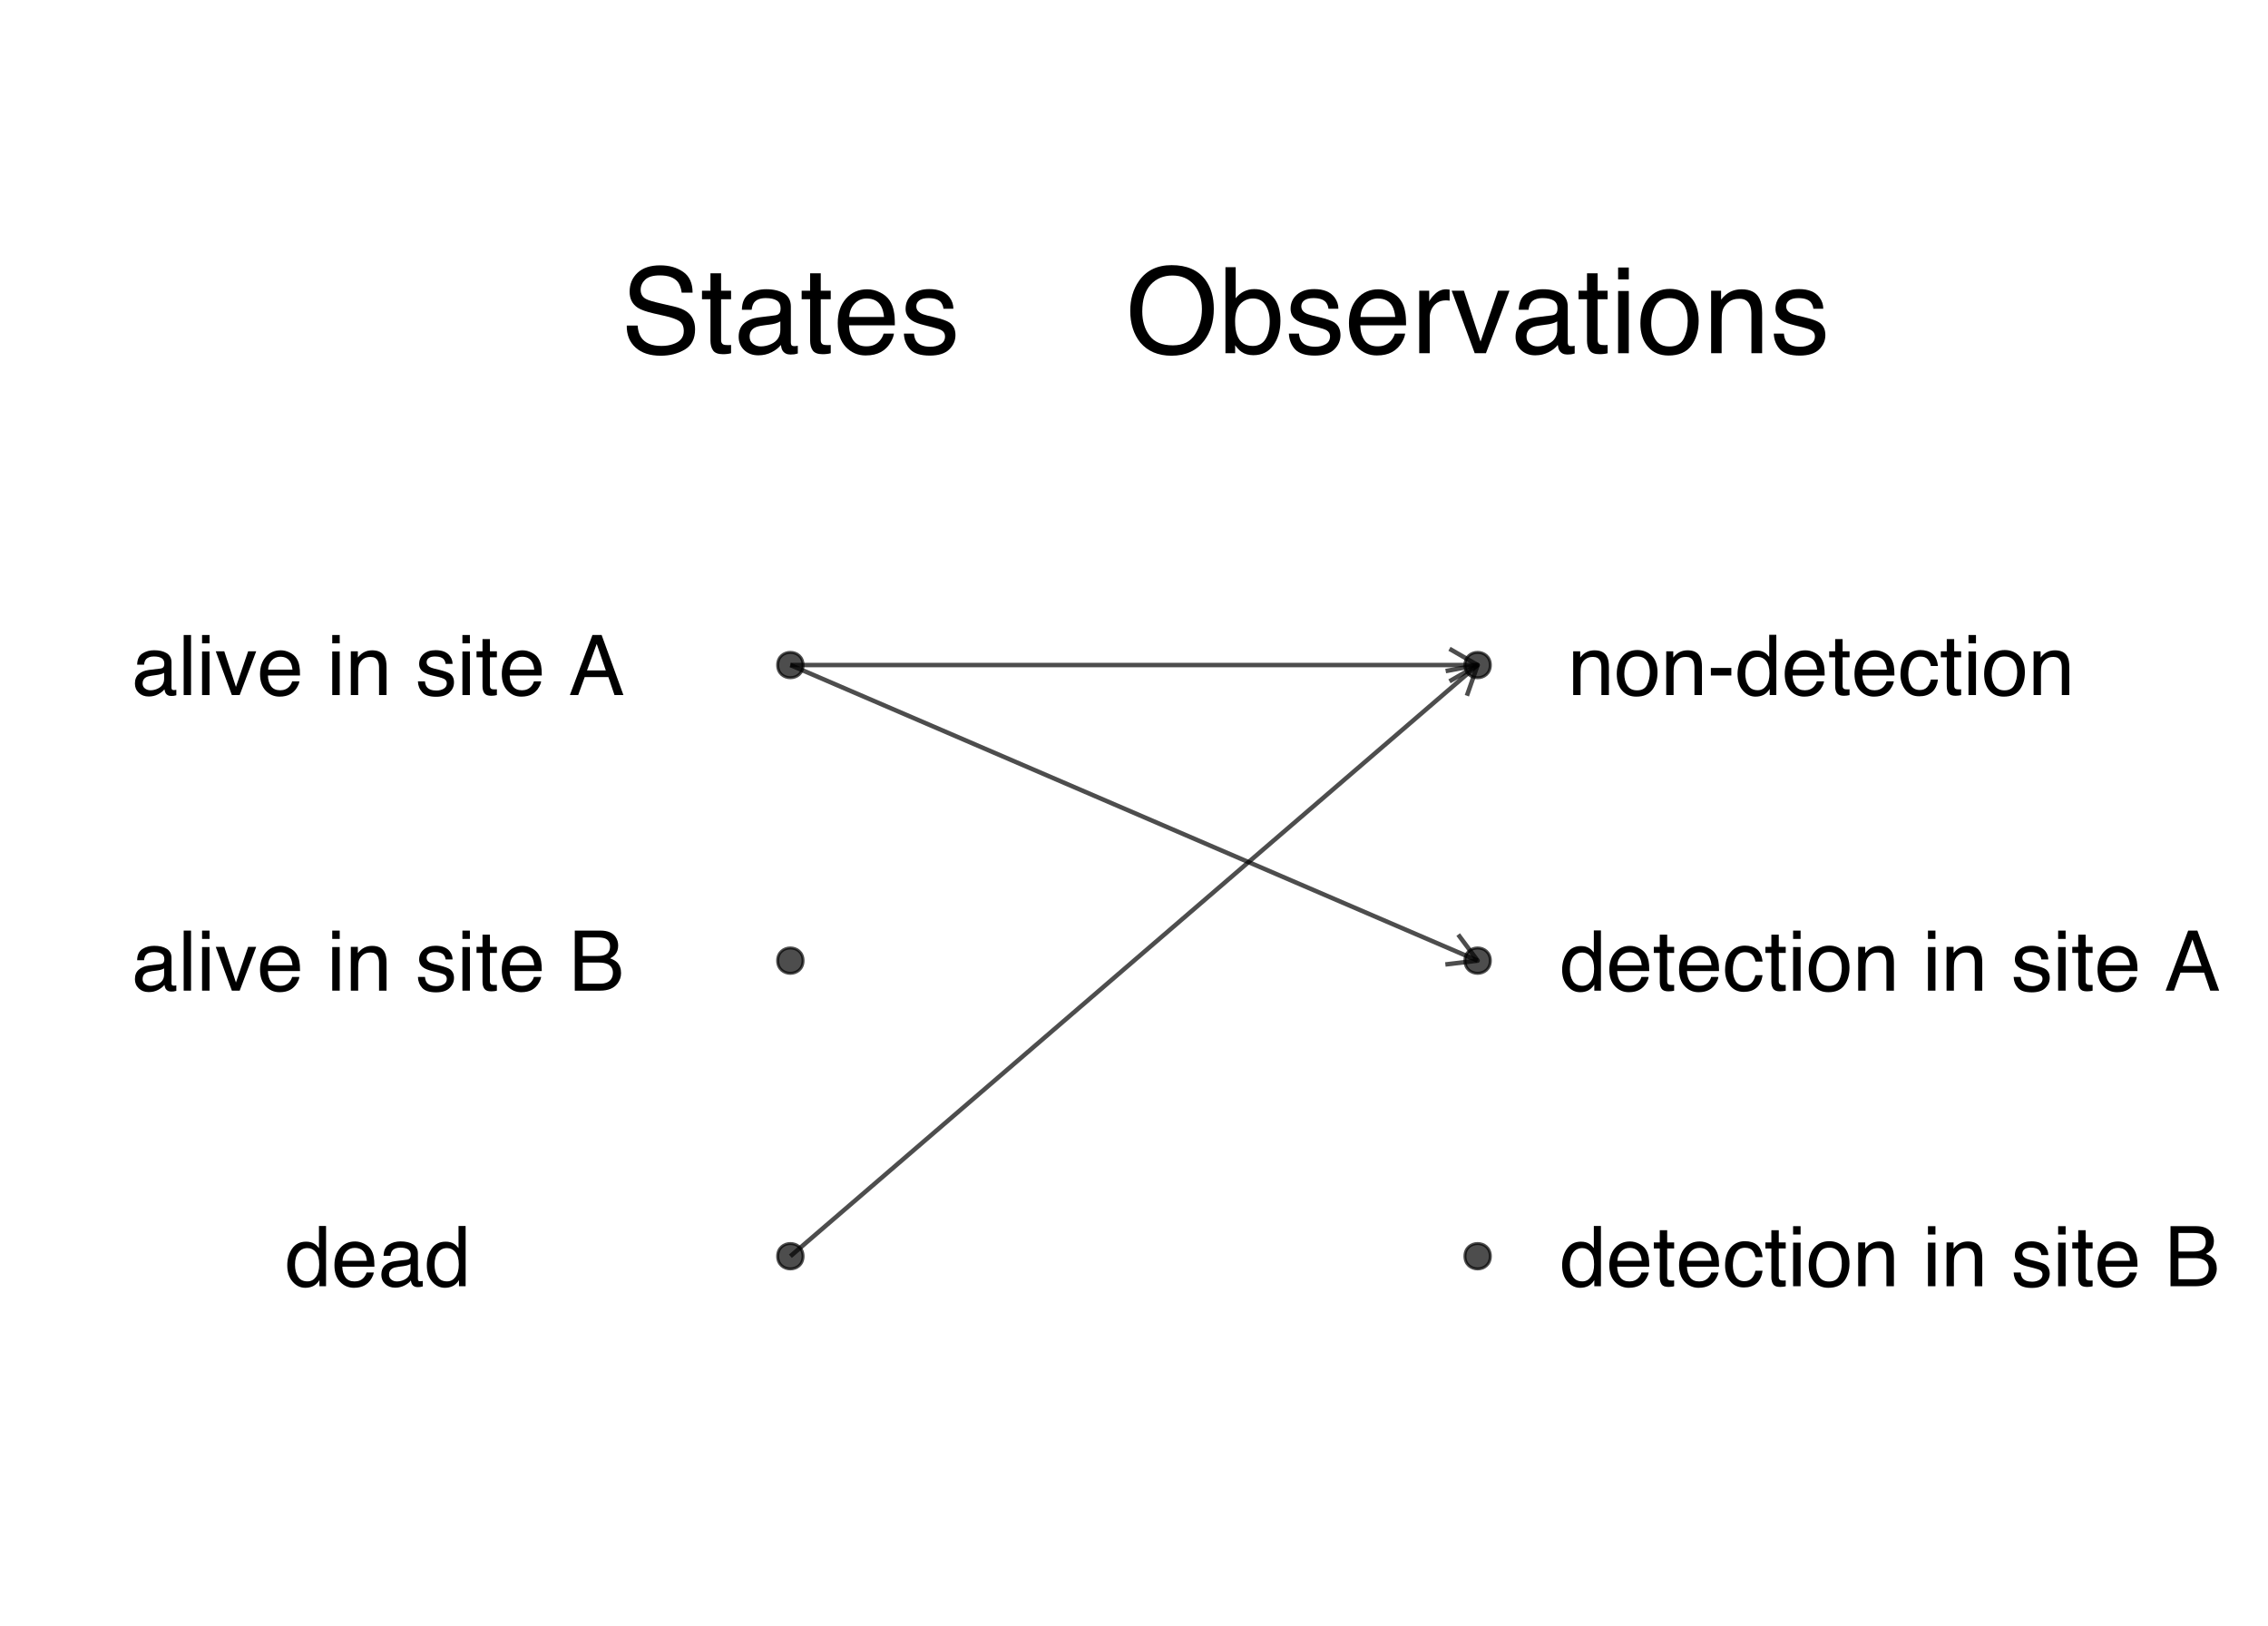
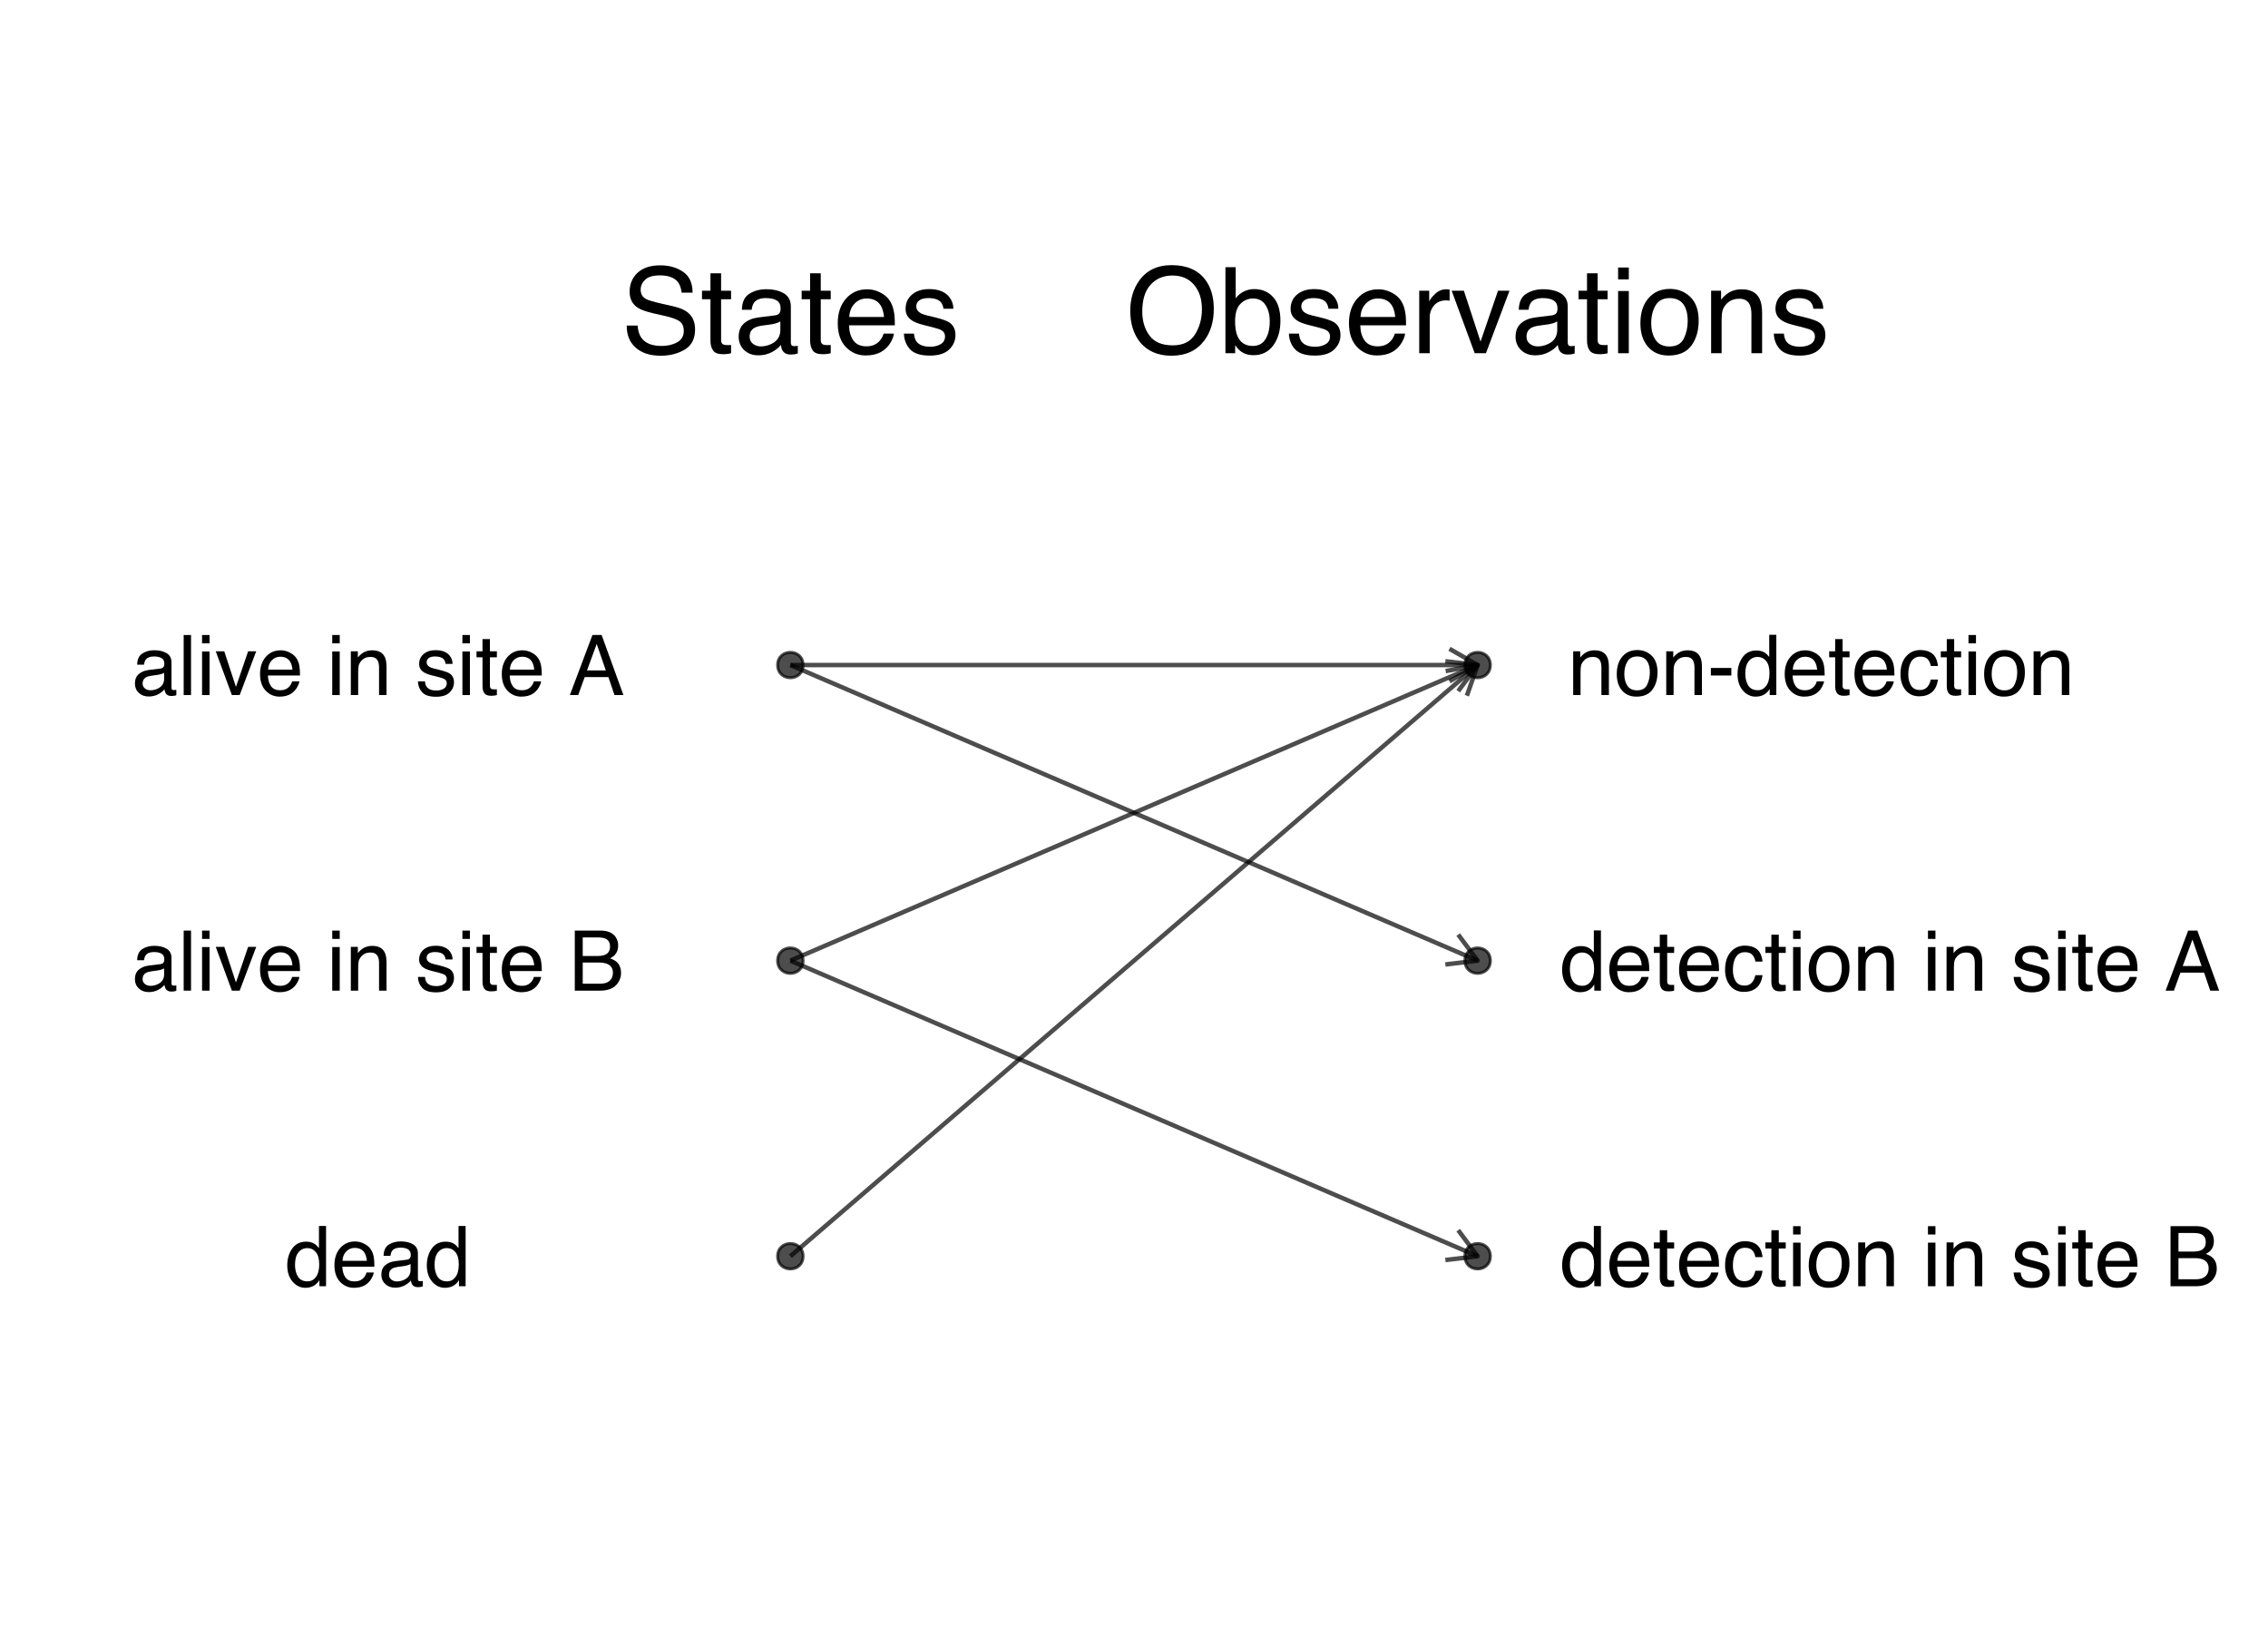
<svg xmlns="http://www.w3.org/2000/svg" xmlns:xlink="http://www.w3.org/1999/xlink" width="540pt" height="387pt" viewBox="0 0 540 387" version="1.1">
  <defs>
    <g>
      <symbol overflow="visible" id="glyph0-0">
        <path style="stroke:none;" d="M 0.641 0 L 0.641 -14.297 L 11.984 -14.297 L 11.984 0 Z M 10.188 -1.797 L 10.188 -12.5 L 2.438 -12.5 L 2.438 -1.797 Z M 10.188 -1.797 " />
      </symbol>
      <symbol overflow="visible" id="glyph0-1">
        <path style="stroke:none;" d="M 1.281 -10.422 L 2.953 -10.422 L 2.953 -8.938 C 3.441 -9.551 3.961 -9.988 4.516 -10.25 C 5.066 -10.52 5.68 -10.656 6.359 -10.656 C 7.828 -10.656 8.82 -10.141 9.344 -9.109 C 9.633 -8.547 9.781 -7.738 9.781 -6.688 L 9.781 0 L 8 0 L 8 -6.562 C 8 -7.195 7.906 -7.711 7.719 -8.109 C 7.406 -8.754 6.836 -9.078 6.016 -9.078 C 5.609 -9.078 5.27 -9.035 5 -8.953 C 4.52 -8.805 4.098 -8.52 3.734 -8.094 C 3.441 -7.75 3.25 -7.395 3.156 -7.031 C 3.07 -6.664 3.031 -6.141 3.031 -5.453 L 3.031 0 L 1.281 0 Z M 5.406 -10.672 Z M 5.406 -10.672 " />
      </symbol>
      <symbol overflow="visible" id="glyph0-2">
        <path style="stroke:none;" d="M 5.422 -1.125 C 6.578 -1.125 7.367 -1.562 7.797 -2.438 C 8.234 -3.32 8.453 -4.301 8.453 -5.375 C 8.453 -6.352 8.297 -7.145 7.984 -7.75 C 7.492 -8.707 6.645 -9.188 5.438 -9.188 C 4.363 -9.188 3.582 -8.773 3.094 -7.953 C 2.613 -7.141 2.375 -6.16 2.375 -5.016 C 2.375 -3.898 2.613 -2.973 3.094 -2.234 C 3.582 -1.492 4.359 -1.125 5.422 -1.125 Z M 5.484 -10.719 C 6.828 -10.719 7.961 -10.27 8.891 -9.375 C 9.816 -8.477 10.281 -7.16 10.281 -5.422 C 10.281 -3.742 9.867 -2.359 9.047 -1.266 C 8.234 -0.172 6.969 0.375 5.25 0.375 C 3.82 0.375 2.688 -0.109 1.844 -1.078 C 1 -2.047 0.578 -3.348 0.578 -4.984 C 0.578 -6.734 1.02 -8.125 1.906 -9.156 C 2.789 -10.195 3.984 -10.719 5.484 -10.719 Z M 5.422 -10.672 Z M 5.422 -10.672 " />
      </symbol>
      <symbol overflow="visible" id="glyph0-3">
        <path style="stroke:none;" d="M 0.828 -6.453 L 5.703 -6.453 L 5.703 -4.656 L 0.828 -4.656 Z M 0.828 -6.453 " />
      </symbol>
      <symbol overflow="visible" id="glyph0-4">
        <path style="stroke:none;" d="M 2.391 -5.094 C 2.391 -3.977 2.625 -3.039 3.094 -2.281 C 3.57 -1.531 4.332 -1.156 5.375 -1.156 C 6.188 -1.156 6.852 -1.504 7.375 -2.203 C 7.895 -2.898 8.156 -3.898 8.156 -5.203 C 8.156 -6.516 7.883 -7.488 7.344 -8.125 C 6.812 -8.758 6.148 -9.078 5.359 -9.078 C 4.473 -9.078 3.754 -8.738 3.203 -8.062 C 2.66 -7.383 2.391 -6.395 2.391 -5.094 Z M 5.031 -10.609 C 5.82 -10.609 6.488 -10.438 7.031 -10.094 C 7.344 -9.906 7.695 -9.566 8.094 -9.078 L 8.094 -14.344 L 9.781 -14.344 L 9.781 0 L 8.203 0 L 8.203 -1.453 C 7.797 -0.805 7.312 -0.336 6.75 -0.047 C 6.195 0.234 5.555 0.375 4.828 0.375 C 3.672 0.375 2.664 -0.113 1.812 -1.094 C 0.969 -2.07 0.547 -3.367 0.547 -4.984 C 0.547 -6.504 0.93 -7.82 1.703 -8.938 C 2.484 -10.051 3.594 -10.609 5.031 -10.609 Z M 5.031 -10.609 " />
      </symbol>
      <symbol overflow="visible" id="glyph0-5">
        <path style="stroke:none;" d="M 5.625 -10.656 C 6.363 -10.656 7.078 -10.477 7.766 -10.125 C 8.461 -9.781 8.992 -9.332 9.359 -8.781 C 9.711 -8.258 9.945 -7.648 10.062 -6.953 C 10.164 -6.461 10.219 -5.695 10.219 -4.656 L 2.578 -4.656 C 2.609 -3.594 2.859 -2.738 3.328 -2.094 C 3.797 -1.457 4.52 -1.141 5.5 -1.141 C 6.414 -1.141 7.145 -1.441 7.688 -2.047 C 8 -2.398 8.219 -2.805 8.344 -3.266 L 10.062 -3.266 C 10.02 -2.879 9.867 -2.453 9.609 -1.984 C 9.359 -1.516 9.07 -1.133 8.75 -0.844 C 8.219 -0.32 7.562 0.031 6.781 0.219 C 6.352 0.32 5.875 0.375 5.344 0.375 C 4.051 0.375 2.953 -0.098 2.047 -1.047 C 1.148 -1.992 0.703 -3.316 0.703 -5.016 C 0.703 -6.68 1.156 -8.035 2.062 -9.078 C 2.969 -10.129 4.156 -10.656 5.625 -10.656 Z M 8.422 -6.047 C 8.348 -6.797 8.18 -7.398 7.922 -7.859 C 7.441 -8.703 6.641 -9.125 5.516 -9.125 C 4.711 -9.125 4.035 -8.832 3.484 -8.25 C 2.941 -7.676 2.656 -6.941 2.625 -6.047 Z M 5.453 -10.672 Z M 5.453 -10.672 " />
      </symbol>
      <symbol overflow="visible" id="glyph0-6">
        <path style="stroke:none;" d="M 1.641 -13.328 L 3.406 -13.328 L 3.406 -10.422 L 5.062 -10.422 L 5.062 -8.984 L 3.406 -8.984 L 3.406 -2.188 C 3.406 -1.82 3.531 -1.578 3.781 -1.453 C 3.914 -1.391 4.141 -1.359 4.453 -1.359 C 4.535 -1.359 4.625 -1.359 4.719 -1.359 C 4.82 -1.359 4.938 -1.363 5.062 -1.375 L 5.062 0 C 4.863 0.062 4.656 0.102 4.438 0.125 C 4.219 0.156 3.984 0.172 3.734 0.172 C 2.922 0.172 2.367 -0.035 2.078 -0.453 C 1.785 -0.879 1.641 -1.426 1.641 -2.094 L 1.641 -8.984 L 0.219 -8.984 L 0.219 -10.422 L 1.641 -10.422 Z M 1.641 -13.328 " />
      </symbol>
      <symbol overflow="visible" id="glyph0-7">
        <path style="stroke:none;" d="M 5.297 -10.719 C 6.473 -10.719 7.426 -10.43 8.156 -9.859 C 8.895 -9.285 9.344 -8.305 9.5 -6.922 L 7.797 -6.922 C 7.691 -7.555 7.453 -8.086 7.078 -8.516 C 6.711 -8.941 6.117 -9.156 5.297 -9.156 C 4.18 -9.156 3.383 -8.609 2.906 -7.516 C 2.594 -6.805 2.438 -5.938 2.438 -4.906 C 2.438 -3.863 2.656 -2.984 3.094 -2.266 C 3.539 -1.555 4.238 -1.203 5.188 -1.203 C 5.914 -1.203 6.488 -1.422 6.906 -1.859 C 7.332 -2.305 7.629 -2.914 7.797 -3.688 L 9.5 -3.688 C 9.301 -2.301 8.812 -1.289 8.031 -0.656 C 7.258 -0.02 6.266 0.297 5.047 0.297 C 3.68 0.297 2.594 -0.195 1.781 -1.188 C 0.977 -2.188 0.578 -3.43 0.578 -4.922 C 0.578 -6.754 1.02 -8.176 1.906 -9.188 C 2.789 -10.207 3.922 -10.719 5.297 -10.719 Z M 5.031 -10.672 Z M 5.031 -10.672 " />
      </symbol>
      <symbol overflow="visible" id="glyph0-8">
        <path style="stroke:none;" d="M 1.281 -10.375 L 3.062 -10.375 L 3.062 0 L 1.281 0 Z M 1.281 -14.297 L 3.062 -14.297 L 3.062 -12.312 L 1.281 -12.312 Z M 1.281 -14.297 " />
      </symbol>
      <symbol overflow="visible" id="glyph0-9">
        <path style="stroke:none;" d="" />
      </symbol>
      <symbol overflow="visible" id="glyph0-10">
        <path style="stroke:none;" d="M 2.328 -3.266 C 2.379 -2.68 2.523 -2.234 2.766 -1.922 C 3.203 -1.359 3.969 -1.078 5.062 -1.078 C 5.707 -1.078 6.273 -1.219 6.766 -1.5 C 7.266 -1.781 7.516 -2.219 7.516 -2.812 C 7.516 -3.258 7.316 -3.598 6.922 -3.828 C 6.66 -3.973 6.16 -4.141 5.422 -4.328 L 4.031 -4.672 C 3.133 -4.898 2.477 -5.148 2.062 -5.422 C 1.312 -5.891 0.938 -6.547 0.938 -7.391 C 0.938 -8.367 1.289 -9.16 2 -9.766 C 2.707 -10.379 3.66 -10.688 4.859 -10.688 C 6.43 -10.688 7.566 -10.227 8.266 -9.312 C 8.691 -8.727 8.898 -8.098 8.891 -7.422 L 7.234 -7.422 C 7.203 -7.816 7.062 -8.176 6.812 -8.5 C 6.414 -8.957 5.723 -9.188 4.734 -9.188 C 4.066 -9.188 3.562 -9.062 3.219 -8.812 C 2.883 -8.562 2.719 -8.227 2.719 -7.812 C 2.719 -7.352 2.941 -6.988 3.391 -6.719 C 3.648 -6.562 4.031 -6.422 4.531 -6.297 L 5.688 -6.016 C 6.945 -5.703 7.789 -5.406 8.219 -5.125 C 8.895 -4.676 9.234 -3.973 9.234 -3.016 C 9.234 -2.086 8.879 -1.285 8.172 -0.609 C 7.473 0.066 6.406 0.406 4.969 0.406 C 3.414 0.406 2.316 0.051 1.672 -0.656 C 1.023 -1.363 0.68 -2.234 0.641 -3.266 Z M 4.906 -10.672 Z M 4.906 -10.672 " />
      </symbol>
      <symbol overflow="visible" id="glyph0-11">
        <path style="stroke:none;" d="M 8.859 -5.859 L 6.688 -12.172 L 4.375 -5.859 Z M 5.672 -14.297 L 7.859 -14.297 L 13.047 0 L 10.922 0 L 9.469 -4.281 L 3.828 -4.281 L 2.281 0 L 0.297 0 Z M 5.672 -14.297 " />
      </symbol>
      <symbol overflow="visible" id="glyph0-12">
        <path style="stroke:none;" d="M 6.891 -8.25 C 7.703 -8.25 8.336 -8.363 8.797 -8.594 C 9.504 -8.945 9.859 -9.586 9.859 -10.516 C 9.859 -11.453 9.477 -12.082 8.719 -12.406 C 8.289 -12.582 7.656 -12.672 6.812 -12.672 L 3.359 -12.672 L 3.359 -8.25 Z M 7.531 -1.656 C 8.719 -1.656 9.566 -2 10.078 -2.688 C 10.391 -3.125 10.547 -3.648 10.547 -4.266 C 10.547 -5.297 10.082 -6 9.156 -6.375 C 8.664 -6.582 8.016 -6.688 7.203 -6.688 L 3.359 -6.688 L 3.359 -1.656 Z M 1.469 -14.297 L 7.609 -14.297 C 9.273 -14.297 10.461 -13.797 11.172 -12.797 C 11.586 -12.203 11.797 -11.52 11.797 -10.75 C 11.797 -9.844 11.539 -9.102 11.031 -8.531 C 10.758 -8.227 10.379 -7.945 9.891 -7.688 C 10.617 -7.414 11.164 -7.102 11.531 -6.75 C 12.164 -6.125 12.484 -5.266 12.484 -4.172 C 12.484 -3.254 12.195 -2.422 11.625 -1.672 C 10.758 -0.555 9.391 0 7.516 0 L 1.469 0 Z M 1.469 -14.297 " />
      </symbol>
      <symbol overflow="visible" id="glyph0-13">
        <path style="stroke:none;" d="M 2.625 -2.766 C 2.625 -2.266 2.805 -1.867 3.172 -1.578 C 3.547 -1.285 3.988 -1.141 4.5 -1.141 C 5.113 -1.141 5.707 -1.281 6.281 -1.562 C 7.258 -2.039 7.75 -2.816 7.75 -3.891 L 7.75 -5.297 C 7.531 -5.16 7.25 -5.047 6.906 -4.953 C 6.57 -4.867 6.242 -4.805 5.922 -4.766 L 4.859 -4.625 C 4.223 -4.539 3.75 -4.41 3.438 -4.234 C 2.895 -3.93 2.625 -3.441 2.625 -2.766 Z M 6.875 -6.312 C 7.27 -6.363 7.535 -6.531 7.672 -6.812 C 7.754 -6.969 7.797 -7.191 7.797 -7.484 C 7.797 -8.086 7.582 -8.52 7.156 -8.781 C 6.727 -9.051 6.117 -9.188 5.328 -9.188 C 4.41 -9.188 3.766 -8.941 3.391 -8.453 C 3.172 -8.18 3.031 -7.773 2.969 -7.234 L 1.328 -7.234 C 1.359 -8.516 1.773 -9.406 2.578 -9.906 C 3.379 -10.414 4.312 -10.672 5.375 -10.672 C 6.594 -10.672 7.586 -10.438 8.359 -9.969 C 9.117 -9.5 9.5 -8.773 9.5 -7.797 L 9.5 -1.797 C 9.5 -1.609 9.535 -1.457 9.609 -1.344 C 9.68 -1.238 9.836 -1.188 10.078 -1.188 C 10.148 -1.188 10.234 -1.191 10.328 -1.203 C 10.43 -1.211 10.539 -1.227 10.656 -1.25 L 10.656 0.047 C 10.383 0.129 10.176 0.176 10.031 0.188 C 9.883 0.207 9.691 0.219 9.453 0.219 C 8.848 0.219 8.406 0.004 8.125 -0.422 C 7.988 -0.648 7.891 -0.969 7.828 -1.375 C 7.473 -0.914 6.961 -0.516 6.297 -0.172 C 5.629 0.172 4.891 0.344 4.078 0.344 C 3.117 0.344 2.332 0.051 1.719 -0.531 C 1.102 -1.113 0.797 -1.848 0.797 -2.734 C 0.797 -3.703 1.098 -4.453 1.703 -4.984 C 2.305 -5.516 3.098 -5.844 4.078 -5.969 Z M 5.422 -10.672 Z M 5.422 -10.672 " />
      </symbol>
      <symbol overflow="visible" id="glyph0-14">
        <path style="stroke:none;" d="M 1.328 -14.297 L 3.078 -14.297 L 3.078 0 L 1.328 0 Z M 1.328 -14.297 " />
      </symbol>
      <symbol overflow="visible" id="glyph0-15">
        <path style="stroke:none;" d="M 2.141 -10.422 L 4.922 -1.938 L 7.828 -10.422 L 9.75 -10.422 L 5.812 0 L 3.953 0 L 0.109 -10.422 Z M 2.141 -10.422 " />
      </symbol>
      <symbol overflow="visible" id="glyph1-0">
        <path style="stroke:none;" d="M 0.922 0 L 0.922 -20.406 L 17.109 -20.406 L 17.109 0 Z M 14.562 -2.562 L 14.562 -17.859 L 3.469 -17.859 L 3.469 -2.562 Z M 14.562 -2.562 " />
      </symbol>
      <symbol overflow="visible" id="glyph1-1">
        <path style="stroke:none;" d="M 3.969 -6.578 C 4.039 -5.422 4.316 -4.484 4.797 -3.766 C 5.711 -2.41 7.328 -1.734 9.641 -1.734 C 10.68 -1.734 11.625 -1.883 12.469 -2.188 C 14.125 -2.758 14.953 -3.785 14.953 -5.266 C 14.953 -6.379 14.602 -7.172 13.906 -7.641 C 13.195 -8.098 12.094 -8.5 10.594 -8.844 L 7.828 -9.469 C 6.023 -9.883 4.75 -10.336 4 -10.828 C 2.707 -11.672 2.062 -12.941 2.062 -14.641 C 2.062 -16.473 2.691 -17.977 3.953 -19.156 C 5.223 -20.332 7.02 -20.922 9.344 -20.922 C 11.488 -20.922 13.305 -20.406 14.797 -19.375 C 16.297 -18.344 17.047 -16.691 17.047 -14.422 L 14.453 -14.422 C 14.305 -15.516 14.008 -16.352 13.562 -16.938 C 12.719 -18 11.285 -18.531 9.266 -18.531 C 7.641 -18.531 6.469 -18.188 5.75 -17.5 C 5.039 -16.82 4.688 -16.023 4.688 -15.109 C 4.688 -14.109 5.102 -13.379 5.938 -12.922 C 6.477 -12.617 7.711 -12.25 9.641 -11.812 L 12.5 -11.156 C 13.883 -10.844 14.953 -10.41 15.703 -9.859 C 16.992 -8.91 17.641 -7.523 17.641 -5.703 C 17.641 -3.441 16.816 -1.828 15.172 -0.859 C 13.535 0.109 11.629 0.594 9.453 0.594 C 6.91 0.594 4.922 -0.051 3.484 -1.344 C 2.047 -2.633 1.344 -4.379 1.375 -6.578 Z M 9.562 -20.969 Z M 9.562 -20.969 " />
      </symbol>
      <symbol overflow="visible" id="glyph1-2">
        <path style="stroke:none;" d="M 2.328 -19.031 L 4.859 -19.031 L 4.859 -14.875 L 7.234 -14.875 L 7.234 -12.844 L 4.859 -12.844 L 4.859 -3.125 C 4.859 -2.602 5.035 -2.254 5.391 -2.078 C 5.586 -1.984 5.91 -1.938 6.359 -1.938 C 6.484 -1.938 6.613 -1.938 6.75 -1.938 C 6.883 -1.938 7.047 -1.945 7.234 -1.969 L 7.234 0 C 6.953 0.082 6.656 0.141 6.344 0.172 C 6.031 0.211 5.691 0.234 5.328 0.234 C 4.16 0.234 3.367 -0.062 2.953 -0.656 C 2.535 -1.258 2.328 -2.035 2.328 -2.984 L 2.328 -12.844 L 0.312 -12.844 L 0.312 -14.875 L 2.328 -14.875 Z M 2.328 -19.031 " />
      </symbol>
      <symbol overflow="visible" id="glyph1-3">
        <path style="stroke:none;" d="M 3.75 -3.953 C 3.75 -3.234 4.008 -2.664 4.531 -2.25 C 5.062 -1.832 5.691 -1.625 6.422 -1.625 C 7.297 -1.625 8.145 -1.828 8.969 -2.234 C 10.363 -2.91 11.062 -4.02 11.062 -5.562 L 11.062 -7.578 C 10.75 -7.379 10.352 -7.211 9.875 -7.078 C 9.395 -6.953 8.922 -6.863 8.453 -6.812 L 6.953 -6.609 C 6.035 -6.492 5.352 -6.305 4.906 -6.047 C 4.133 -5.609 3.75 -4.91 3.75 -3.953 Z M 9.812 -9.016 C 10.383 -9.086 10.77 -9.328 10.969 -9.734 C 11.07 -9.961 11.125 -10.285 11.125 -10.703 C 11.125 -11.547 10.82 -12.16 10.219 -12.547 C 9.613 -12.93 8.742 -13.125 7.609 -13.125 C 6.305 -13.125 5.379 -12.773 4.828 -12.078 C 4.523 -11.68 4.328 -11.102 4.234 -10.344 L 1.906 -10.344 C 1.945 -12.176 2.539 -13.445 3.688 -14.156 C 4.832 -14.875 6.16 -15.234 7.672 -15.234 C 9.422 -15.234 10.844 -14.898 11.938 -14.234 C 13.02 -13.566 13.562 -12.531 13.562 -11.125 L 13.562 -2.562 C 13.562 -2.301 13.613 -2.086 13.719 -1.922 C 13.82 -1.766 14.047 -1.688 14.391 -1.688 C 14.504 -1.688 14.629 -1.691 14.766 -1.703 C 14.91 -1.723 15.062 -1.75 15.219 -1.781 L 15.219 0.062 C 14.82 0.176 14.52 0.242 14.312 0.266 C 14.113 0.297 13.836 0.312 13.484 0.312 C 12.629 0.312 12.004 0.008 11.609 -0.594 C 11.41 -0.914 11.27 -1.375 11.188 -1.969 C 10.676 -1.301 9.941 -0.723 8.984 -0.234 C 8.035 0.254 6.984 0.5 5.828 0.5 C 4.453 0.5 3.328 0.082 2.453 -0.75 C 1.578 -1.594 1.141 -2.645 1.141 -3.906 C 1.141 -5.281 1.566 -6.348 2.422 -7.109 C 3.285 -7.867 4.422 -8.336 5.828 -8.516 Z M 7.734 -15.234 Z M 7.734 -15.234 " />
      </symbol>
      <symbol overflow="visible" id="glyph1-4">
        <path style="stroke:none;" d="M 8.031 -15.219 C 9.082 -15.219 10.102 -14.969 11.094 -14.469 C 12.094 -13.969 12.848 -13.328 13.359 -12.547 C 13.859 -11.797 14.191 -10.922 14.359 -9.922 C 14.516 -9.234 14.594 -8.141 14.594 -6.641 L 3.688 -6.641 C 3.727 -5.129 4.082 -3.914 4.75 -3 C 5.414 -2.094 6.445 -1.641 7.844 -1.641 C 9.156 -1.641 10.195 -2.07 10.969 -2.938 C 11.414 -3.438 11.734 -4.016 11.922 -4.672 L 14.375 -4.672 C 14.312 -4.117 14.098 -3.504 13.734 -2.828 C 13.367 -2.16 12.957 -1.613 12.5 -1.188 C 11.738 -0.445 10.801 0.051 9.688 0.312 C 9.082 0.457 8.398 0.531 7.641 0.531 C 5.785 0.531 4.211 -0.141 2.922 -1.484 C 1.641 -2.836 1 -4.727 1 -7.156 C 1 -9.539 1.645 -11.477 2.938 -12.969 C 4.238 -14.469 5.938 -15.219 8.031 -15.219 Z M 12.016 -8.625 C 11.91 -9.707 11.676 -10.57 11.312 -11.219 C 10.625 -12.426 9.477 -13.031 7.875 -13.031 C 6.727 -13.031 5.766 -12.613 4.984 -11.781 C 4.211 -10.957 3.801 -9.906 3.75 -8.625 Z M 7.797 -15.234 Z M 7.797 -15.234 " />
      </symbol>
      <symbol overflow="visible" id="glyph1-5">
        <path style="stroke:none;" d="M 3.328 -4.672 C 3.398 -3.836 3.609 -3.195 3.953 -2.75 C 4.578 -1.945 5.664 -1.547 7.219 -1.547 C 8.145 -1.547 8.957 -1.742 9.656 -2.141 C 10.363 -2.547 10.719 -3.172 10.719 -4.016 C 10.719 -4.648 10.438 -5.133 9.875 -5.469 C 9.52 -5.676 8.805 -5.914 7.734 -6.188 L 5.75 -6.688 C 4.477 -7 3.547 -7.348 2.953 -7.734 C 1.867 -8.41 1.328 -9.348 1.328 -10.547 C 1.328 -11.953 1.832 -13.086 2.844 -13.953 C 3.863 -14.828 5.234 -15.266 6.953 -15.266 C 9.191 -15.266 10.805 -14.609 11.797 -13.297 C 12.41 -12.461 12.711 -11.562 12.703 -10.594 L 10.344 -10.594 C 10.289 -11.164 10.086 -11.68 9.734 -12.141 C 9.16 -12.797 8.164 -13.125 6.75 -13.125 C 5.801 -13.125 5.082 -12.941 4.594 -12.578 C 4.113 -12.223 3.875 -11.75 3.875 -11.156 C 3.875 -10.508 4.191 -9.988 4.828 -9.594 C 5.203 -9.363 5.75 -9.16 6.469 -8.984 L 8.125 -8.594 C 9.926 -8.156 11.129 -7.734 11.734 -7.328 C 12.711 -6.68 13.203 -5.676 13.203 -4.312 C 13.203 -2.977 12.695 -1.832 11.688 -0.875 C 10.688 0.082 9.156 0.562 7.094 0.562 C 4.883 0.562 3.316 0.062 2.391 -0.938 C 1.473 -1.938 0.984 -3.18 0.922 -4.672 Z M 7.016 -15.234 Z M 7.016 -15.234 " />
      </symbol>
      <symbol overflow="visible" id="glyph1-6">
        <path style="stroke:none;" d="M 10.969 -20.969 C 14.57 -20.969 17.242 -19.805 18.984 -17.484 C 20.328 -15.68 21 -13.375 21 -10.562 C 21 -7.508 20.227 -4.973 18.688 -2.953 C 16.875 -0.586 14.285 0.594 10.922 0.594 C 7.773 0.594 5.305 -0.441 3.516 -2.516 C 1.91 -4.516 1.109 -7.039 1.109 -10.094 C 1.109 -12.852 1.797 -15.219 3.172 -17.188 C 4.93 -19.707 7.531 -20.969 10.969 -20.969 Z M 11.25 -1.875 C 13.688 -1.875 15.445 -2.742 16.531 -4.484 C 17.625 -6.234 18.172 -8.242 18.172 -10.516 C 18.172 -12.91 17.539 -14.836 16.281 -16.297 C 15.031 -17.766 13.316 -18.5 11.141 -18.5 C 9.023 -18.5 7.301 -17.773 5.969 -16.328 C 4.633 -14.879 3.969 -12.742 3.969 -9.922 C 3.969 -7.66 4.539 -5.754 5.688 -4.203 C 6.832 -2.648 8.688 -1.875 11.25 -1.875 Z M 11.062 -20.969 Z M 11.062 -20.969 " />
      </symbol>
      <symbol overflow="visible" id="glyph1-7">
        <path style="stroke:none;" d="M 1.641 -20.484 L 4.078 -20.484 L 4.078 -13.078 C 4.617 -13.785 5.27 -14.328 6.031 -14.703 C 6.789 -15.078 7.613 -15.266 8.5 -15.266 C 10.352 -15.266 11.852 -14.629 13 -13.359 C 14.156 -12.086 14.734 -10.207 14.734 -7.719 C 14.734 -5.375 14.164 -3.422 13.031 -1.859 C 11.895 -0.305 10.316 0.469 8.297 0.469 C 7.16 0.469 6.207 0.195 5.438 -0.344 C 4.969 -0.664 4.473 -1.188 3.953 -1.906 L 3.953 0 L 1.641 0 Z M 8.141 -1.734 C 9.492 -1.734 10.504 -2.27 11.172 -3.344 C 11.848 -4.414 12.188 -5.832 12.188 -7.594 C 12.188 -9.164 11.848 -10.461 11.172 -11.484 C 10.504 -12.516 9.516 -13.031 8.203 -13.031 C 7.066 -13.031 6.07 -12.609 5.219 -11.766 C 4.363 -10.922 3.938 -9.531 3.938 -7.594 C 3.938 -6.195 4.109 -5.066 4.453 -4.203 C 5.117 -2.555 6.348 -1.734 8.141 -1.734 Z M 8.141 -1.734 " />
      </symbol>
      <symbol overflow="visible" id="glyph1-8">
        <path style="stroke:none;" d="M 1.906 -14.875 L 4.281 -14.875 L 4.281 -12.312 C 4.477 -12.812 4.953 -13.422 5.703 -14.141 C 6.461 -14.859 7.336 -15.219 8.328 -15.219 C 8.379 -15.219 8.457 -15.211 8.562 -15.203 C 8.676 -15.191 8.867 -15.172 9.141 -15.141 L 9.141 -12.5 C 8.992 -12.531 8.859 -12.551 8.734 -12.562 C 8.609 -12.57 8.473 -12.578 8.328 -12.578 C 7.066 -12.578 6.098 -12.172 5.422 -11.359 C 4.742 -10.547 4.406 -9.613 4.406 -8.562 L 4.406 0 L 1.906 0 Z M 1.906 -14.875 " />
      </symbol>
      <symbol overflow="visible" id="glyph1-9">
        <path style="stroke:none;" d="M 3.062 -14.875 L 7.031 -2.766 L 11.188 -14.875 L 13.922 -14.875 L 8.312 0 L 5.641 0 L 0.156 -14.875 Z M 3.062 -14.875 " />
      </symbol>
      <symbol overflow="visible" id="glyph1-10">
        <path style="stroke:none;" d="M 1.828 -14.812 L 4.375 -14.812 L 4.375 0 L 1.828 0 Z M 1.828 -20.406 L 4.375 -20.406 L 4.375 -17.578 L 1.828 -17.578 Z M 1.828 -20.406 " />
      </symbol>
      <symbol overflow="visible" id="glyph1-11">
        <path style="stroke:none;" d="M 7.734 -1.609 C 9.391 -1.609 10.523 -2.234 11.141 -3.484 C 11.766 -4.742 12.078 -6.145 12.078 -7.688 C 12.078 -9.07 11.852 -10.203 11.406 -11.078 C 10.695 -12.441 9.484 -13.125 7.766 -13.125 C 6.234 -13.125 5.117 -12.539 4.422 -11.375 C 3.734 -10.207 3.391 -8.801 3.391 -7.156 C 3.391 -5.57 3.734 -4.25 4.422 -3.188 C 5.117 -2.133 6.223 -1.609 7.734 -1.609 Z M 7.828 -15.312 C 9.754 -15.312 11.379 -14.672 12.703 -13.391 C 14.023 -12.109 14.688 -10.227 14.688 -7.75 C 14.688 -5.352 14.102 -3.367 12.938 -1.797 C 11.77 -0.234 9.957 0.547 7.5 0.547 C 5.457 0.547 3.832 -0.145 2.625 -1.531 C 1.414 -2.914 0.812 -4.773 0.812 -7.109 C 0.812 -9.609 1.445 -11.598 2.719 -13.078 C 3.988 -14.566 5.691 -15.312 7.828 -15.312 Z M 7.75 -15.234 Z M 7.75 -15.234 " />
      </symbol>
      <symbol overflow="visible" id="glyph1-12">
        <path style="stroke:none;" d="M 1.828 -14.875 L 4.203 -14.875 L 4.203 -12.766 C 4.91 -13.641 5.656 -14.266 6.438 -14.641 C 7.227 -15.023 8.109 -15.219 9.078 -15.219 C 11.18 -15.219 12.602 -14.477 13.344 -13 C 13.758 -12.195 13.969 -11.047 13.969 -9.547 L 13.969 0 L 11.422 0 L 11.422 -9.375 C 11.422 -10.281 11.285 -11.016 11.016 -11.578 C 10.566 -12.504 9.758 -12.969 8.594 -12.969 C 8 -12.969 7.516 -12.906 7.141 -12.781 C 6.453 -12.57 5.848 -12.164 5.328 -11.562 C 4.91 -11.07 4.641 -10.562 4.516 -10.031 C 4.391 -9.508 4.328 -8.766 4.328 -7.797 L 4.328 0 L 1.828 0 Z M 7.703 -15.234 Z M 7.703 -15.234 " />
      </symbol>
    </g>
  </defs>
-   <g id="surface74">
+   <g id="surface84">
    <rect x="0" y="0" width="540" height="387" style="fill:rgb(100%,100%,100%);fill-opacity:1;stroke:none;" />
    <path style="fill-rule:nonzero;fill:rgb(0%,0%,0%);fill-opacity:0.698;stroke-width:0.709;stroke-linecap:round;stroke-linejoin:round;stroke:rgb(0%,0%,0%);stroke-opacity:0.698;stroke-miterlimit:10;" d="M 191.203 299.047 C 191.203 303.074 185.16 303.074 185.16 299.047 C 185.16 295.016 191.203 295.016 191.203 299.047 " />
    <path style="fill-rule:nonzero;fill:rgb(0%,0%,0%);fill-opacity:0.698;stroke-width:0.709;stroke-linecap:round;stroke-linejoin:round;stroke:rgb(0%,0%,0%);stroke-opacity:0.698;stroke-miterlimit:10;" d="M 191.203 228.684 C 191.203 232.711 185.16 232.711 185.16 228.684 C 185.16 224.652 191.203 224.652 191.203 228.684 " />
    <path style="fill-rule:nonzero;fill:rgb(0%,0%,0%);fill-opacity:0.698;stroke-width:0.709;stroke-linecap:round;stroke-linejoin:round;stroke:rgb(0%,0%,0%);stroke-opacity:0.698;stroke-miterlimit:10;" d="M 191.203 158.316 C 191.203 162.348 185.16 162.348 185.16 158.316 C 185.16 154.289 191.203 154.289 191.203 158.316 " />
    <g style="fill:rgb(0%,0%,0%);fill-opacity:1;">
      <use xlink:href="#glyph0-1" x="373.289" y="165.461" />
      <use xlink:href="#glyph0-2" x="384.366" y="165.461" />
      <use xlink:href="#glyph0-1" x="395.443" y="165.461" />
      <use xlink:href="#glyph0-3" x="406.52" y="165.461" />
      <use xlink:href="#glyph0-4" x="413.152" y="165.461" />
      <use xlink:href="#glyph0-5" x="424.229" y="165.461" />
      <use xlink:href="#glyph0-6" x="435.306" y="165.461" />
      <use xlink:href="#glyph0-5" x="440.839" y="165.461" />
      <use xlink:href="#glyph0-7" x="451.916" y="165.461" />
      <use xlink:href="#glyph0-6" x="461.875" y="165.461" />
      <use xlink:href="#glyph0-8" x="467.408" y="165.461" />
      <use xlink:href="#glyph0-2" x="471.833" y="165.461" />
      <use xlink:href="#glyph0-1" x="482.91" y="165.461" />
    </g>
    <g style="fill:rgb(0%,0%,0%);fill-opacity:1;">
      <use xlink:href="#glyph0-4" x="371.391" y="235.824" />
      <use xlink:href="#glyph0-5" x="382.467" y="235.824" />
      <use xlink:href="#glyph0-6" x="393.544" y="235.824" />
      <use xlink:href="#glyph0-5" x="399.078" y="235.824" />
      <use xlink:href="#glyph0-7" x="410.155" y="235.824" />
      <use xlink:href="#glyph0-6" x="420.113" y="235.824" />
      <use xlink:href="#glyph0-8" x="425.647" y="235.824" />
      <use xlink:href="#glyph0-2" x="430.072" y="235.824" />
      <use xlink:href="#glyph0-1" x="441.149" y="235.824" />
      <use xlink:href="#glyph0-9" x="452.225" y="235.824" />
      <use xlink:href="#glyph0-8" x="457.759" y="235.824" />
      <use xlink:href="#glyph0-1" x="462.184" y="235.824" />
      <use xlink:href="#glyph0-9" x="473.261" y="235.824" />
      <use xlink:href="#glyph0-10" x="478.794" y="235.824" />
      <use xlink:href="#glyph0-8" x="488.753" y="235.824" />
      <use xlink:href="#glyph0-6" x="493.178" y="235.824" />
      <use xlink:href="#glyph0-5" x="498.711" y="235.824" />
      <use xlink:href="#glyph0-9" x="509.788" y="235.824" />
      <use xlink:href="#glyph0-11" x="515.322" y="235.824" />
    </g>
    <g style="fill:rgb(0%,0%,0%);fill-opacity:1;">
      <use xlink:href="#glyph0-4" x="371.391" y="306.188" />
      <use xlink:href="#glyph0-5" x="382.467" y="306.188" />
      <use xlink:href="#glyph0-6" x="393.544" y="306.188" />
      <use xlink:href="#glyph0-5" x="399.078" y="306.188" />
      <use xlink:href="#glyph0-7" x="410.155" y="306.188" />
      <use xlink:href="#glyph0-6" x="420.113" y="306.188" />
      <use xlink:href="#glyph0-8" x="425.647" y="306.188" />
      <use xlink:href="#glyph0-2" x="430.072" y="306.188" />
      <use xlink:href="#glyph0-1" x="441.149" y="306.188" />
      <use xlink:href="#glyph0-9" x="452.225" y="306.188" />
      <use xlink:href="#glyph0-8" x="457.759" y="306.188" />
      <use xlink:href="#glyph0-1" x="462.184" y="306.188" />
      <use xlink:href="#glyph0-9" x="473.261" y="306.188" />
      <use xlink:href="#glyph0-10" x="478.794" y="306.188" />
      <use xlink:href="#glyph0-8" x="488.753" y="306.188" />
      <use xlink:href="#glyph0-6" x="493.178" y="306.188" />
      <use xlink:href="#glyph0-5" x="498.711" y="306.188" />
      <use xlink:href="#glyph0-9" x="509.788" y="306.188" />
      <use xlink:href="#glyph0-12" x="515.322" y="306.188" />
    </g>
    <path style="fill-rule:nonzero;fill:rgb(0%,0%,0%);fill-opacity:0.698;stroke-width:0.709;stroke-linecap:round;stroke-linejoin:round;stroke:rgb(0%,0%,0%);stroke-opacity:0.698;stroke-miterlimit:10;" d="M 354.84 299.047 C 354.84 303.074 348.797 303.074 348.797 299.047 C 348.797 295.016 354.84 295.016 354.84 299.047 " />
    <path style="fill-rule:nonzero;fill:rgb(0%,0%,0%);fill-opacity:0.698;stroke-width:0.709;stroke-linecap:round;stroke-linejoin:round;stroke:rgb(0%,0%,0%);stroke-opacity:0.698;stroke-miterlimit:10;" d="M 354.84 228.684 C 354.84 232.711 348.797 232.711 348.797 228.684 C 348.797 224.652 354.84 224.652 354.84 228.684 " />
    <path style="fill-rule:nonzero;fill:rgb(0%,0%,0%);fill-opacity:0.698;stroke-width:0.709;stroke-linecap:round;stroke-linejoin:round;stroke:rgb(0%,0%,0%);stroke-opacity:0.698;stroke-miterlimit:10;" d="M 354.84 158.316 C 354.84 162.348 348.797 162.348 348.797 158.316 C 348.797 154.289 354.84 154.289 354.84 158.316 " />
    <g style="fill:rgb(0%,0%,0%);fill-opacity:1;">
      <use xlink:href="#glyph0-13" x="31.328" y="165.461" />
      <use xlink:href="#glyph0-14" x="42.405" y="165.461" />
      <use xlink:href="#glyph0-8" x="46.83" y="165.461" />
      <use xlink:href="#glyph0-15" x="51.255" y="165.461" />
      <use xlink:href="#glyph0-5" x="61.213" y="165.461" />
      <use xlink:href="#glyph0-9" x="72.29" y="165.461" />
      <use xlink:href="#glyph0-8" x="77.824" y="165.461" />
      <use xlink:href="#glyph0-1" x="82.249" y="165.461" />
      <use xlink:href="#glyph0-9" x="93.325" y="165.461" />
      <use xlink:href="#glyph0-10" x="98.859" y="165.461" />
      <use xlink:href="#glyph0-8" x="108.817" y="165.461" />
      <use xlink:href="#glyph0-6" x="113.242" y="165.461" />
      <use xlink:href="#glyph0-5" x="118.776" y="165.461" />
      <use xlink:href="#glyph0-9" x="129.853" y="165.461" />
      <use xlink:href="#glyph0-11" x="135.386" y="165.461" />
    </g>
    <g style="fill:rgb(0%,0%,0%);fill-opacity:1;">
      <use xlink:href="#glyph0-13" x="31.328" y="235.824" />
      <use xlink:href="#glyph0-14" x="42.405" y="235.824" />
      <use xlink:href="#glyph0-8" x="46.83" y="235.824" />
      <use xlink:href="#glyph0-15" x="51.255" y="235.824" />
      <use xlink:href="#glyph0-5" x="61.213" y="235.824" />
      <use xlink:href="#glyph0-9" x="72.29" y="235.824" />
      <use xlink:href="#glyph0-8" x="77.824" y="235.824" />
      <use xlink:href="#glyph0-1" x="82.249" y="235.824" />
      <use xlink:href="#glyph0-9" x="93.325" y="235.824" />
      <use xlink:href="#glyph0-10" x="98.859" y="235.824" />
      <use xlink:href="#glyph0-8" x="108.817" y="235.824" />
      <use xlink:href="#glyph0-6" x="113.242" y="235.824" />
      <use xlink:href="#glyph0-5" x="118.776" y="235.824" />
      <use xlink:href="#glyph0-9" x="129.853" y="235.824" />
      <use xlink:href="#glyph0-12" x="135.386" y="235.824" />
    </g>
    <g style="fill:rgb(0%,0%,0%);fill-opacity:1;">
      <use xlink:href="#glyph0-4" x="67.848" y="306.188" />
      <use xlink:href="#glyph0-5" x="78.925" y="306.188" />
      <use xlink:href="#glyph0-13" x="90.001" y="306.188" />
      <use xlink:href="#glyph0-4" x="101.078" y="306.188" />
    </g>
    <g style="fill:rgb(0%,0%,0%);fill-opacity:1;">
      <use xlink:href="#glyph1-1" x="147.852" y="84.086" />
      <use xlink:href="#glyph1-2" x="166.829" y="84.086" />
      <use xlink:href="#glyph1-3" x="174.734" y="84.086" />
      <use xlink:href="#glyph1-2" x="190.558" y="84.086" />
      <use xlink:href="#glyph1-4" x="198.464" y="84.086" />
      <use xlink:href="#glyph1-5" x="214.288" y="84.086" />
    </g>
    <g style="fill:rgb(0%,0%,0%);fill-opacity:1;">
      <use xlink:href="#glyph1-6" x="268" y="84.086" />
      <use xlink:href="#glyph1-7" x="290.131" y="84.086" />
      <use xlink:href="#glyph1-5" x="305.956" y="84.086" />
      <use xlink:href="#glyph1-4" x="320.182" y="84.086" />
      <use xlink:href="#glyph1-8" x="336.006" y="84.086" />
      <use xlink:href="#glyph1-9" x="345.481" y="84.086" />
      <use xlink:href="#glyph1-3" x="359.707" y="84.086" />
      <use xlink:href="#glyph1-2" x="375.531" y="84.086" />
      <use xlink:href="#glyph1-10" x="383.436" y="84.086" />
      <use xlink:href="#glyph1-11" x="389.758" y="84.086" />
      <use xlink:href="#glyph1-12" x="405.582" y="84.086" />
      <use xlink:href="#glyph1-5" x="421.406" y="84.086" />
    </g>
    <path style="fill:none;stroke-width:1.067;stroke-linecap:butt;stroke-linejoin:round;stroke:rgb(0%,0%,0%);stroke-opacity:0.698;stroke-miterlimit:10;" d="M 188.184 158.316 L 351.816 158.316 " />
    <path style="fill:none;stroke-width:1.067;stroke-linecap:butt;stroke-linejoin:round;stroke:rgb(0%,0%,0%);stroke-opacity:0.698;stroke-miterlimit:10;" d="M 345.113 162.188 L 351.816 158.316 L 345.113 154.449 " />
    <path style="fill:none;stroke-width:1.067;stroke-linecap:butt;stroke-linejoin:round;stroke:rgb(0%,0%,0%);stroke-opacity:0.698;stroke-miterlimit:10;" d="M 188.184 158.316 L 351.816 228.684 " />
    <path style="fill:none;stroke-width:1.067;stroke-linecap:butt;stroke-linejoin:round;stroke:rgb(0%,0%,0%);stroke-opacity:0.698;stroke-miterlimit:10;" d="M 344.133 229.59 L 351.816 228.684 L 347.188 222.48 " />
+     <path style="fill:none;stroke-width:1.067;stroke-linecap:butt;stroke-linejoin:round;stroke:rgb(0%,0%,0%);stroke-opacity:0.698;stroke-miterlimit:10;" d="M 188.184 228.684 L 351.816 158.316 " />
+     <path style="fill:none;stroke-width:1.067;stroke-linecap:butt;stroke-linejoin:round;stroke:rgb(0%,0%,0%);stroke-opacity:0.698;stroke-miterlimit:10;" d="M 347.188 164.52 L 351.816 158.316 L 344.133 157.41 " />
+     <path style="fill:none;stroke-width:1.067;stroke-linecap:butt;stroke-linejoin:round;stroke:rgb(0%,0%,0%);stroke-opacity:0.698;stroke-miterlimit:10;" d="M 188.184 228.684 L 351.816 299.047 " />
+     <path style="fill:none;stroke-width:1.067;stroke-linecap:butt;stroke-linejoin:round;stroke:rgb(0%,0%,0%);stroke-opacity:0.698;stroke-miterlimit:10;" d="M 344.133 299.953 L 351.816 299.047 L 347.188 292.844 " />
    <path style="fill:none;stroke-width:1.067;stroke-linecap:butt;stroke-linejoin:round;stroke:rgb(0%,0%,0%);stroke-opacity:0.698;stroke-miterlimit:10;" d="M 188.184 299.047 L 351.816 158.316 " />
    <path style="fill:none;stroke-width:1.067;stroke-linecap:butt;stroke-linejoin:round;stroke:rgb(0%,0%,0%);stroke-opacity:0.698;stroke-miterlimit:10;" d="M 349.258 165.621 L 351.816 158.316 L 344.211 159.754 " />
  </g>
</svg>
